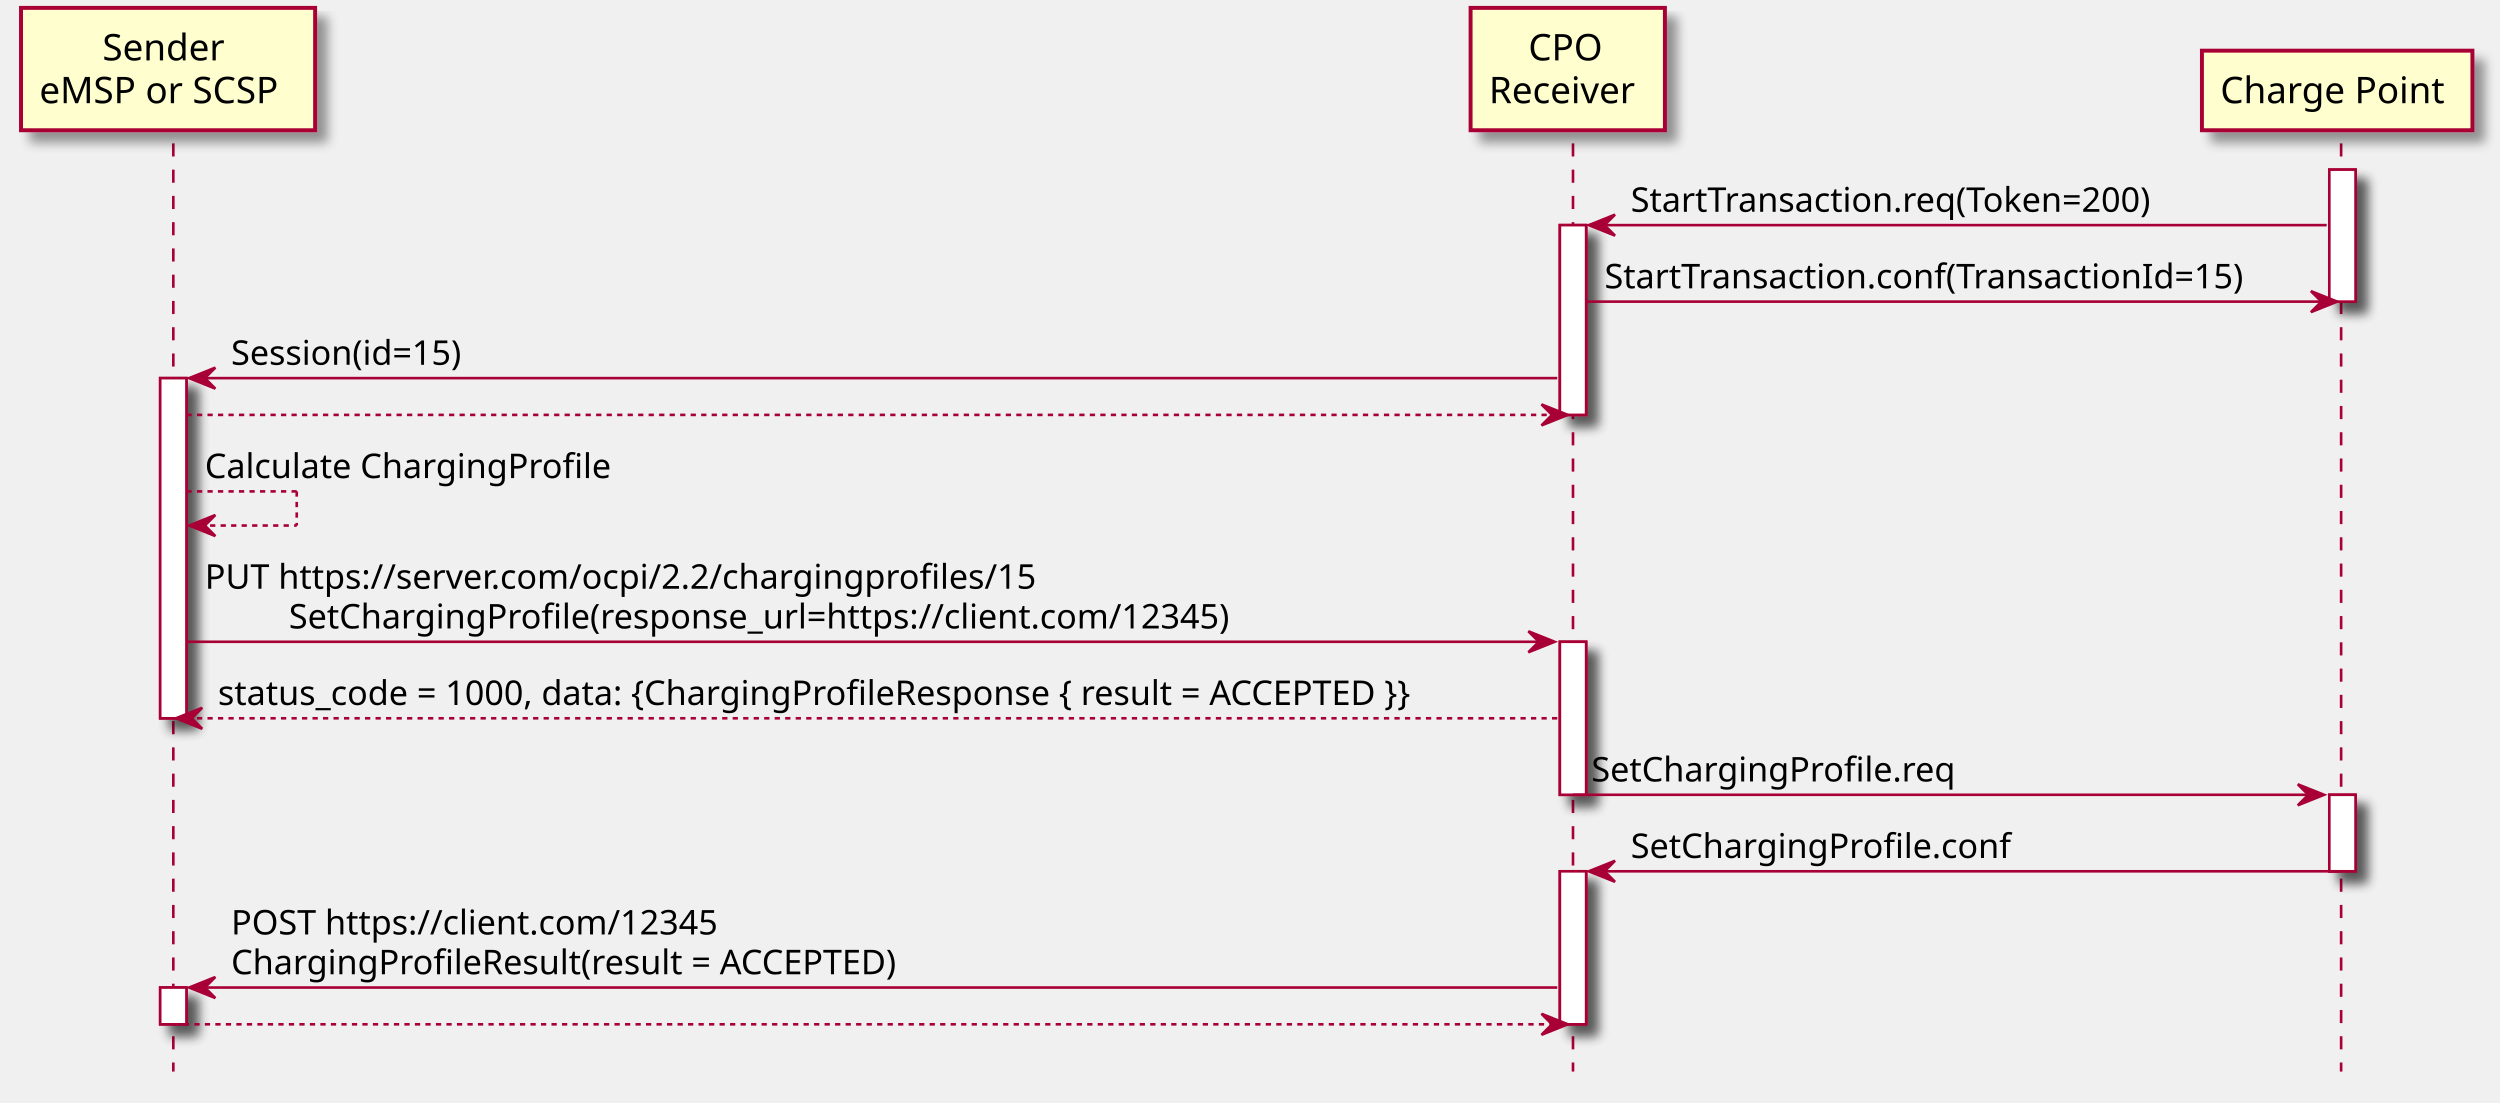
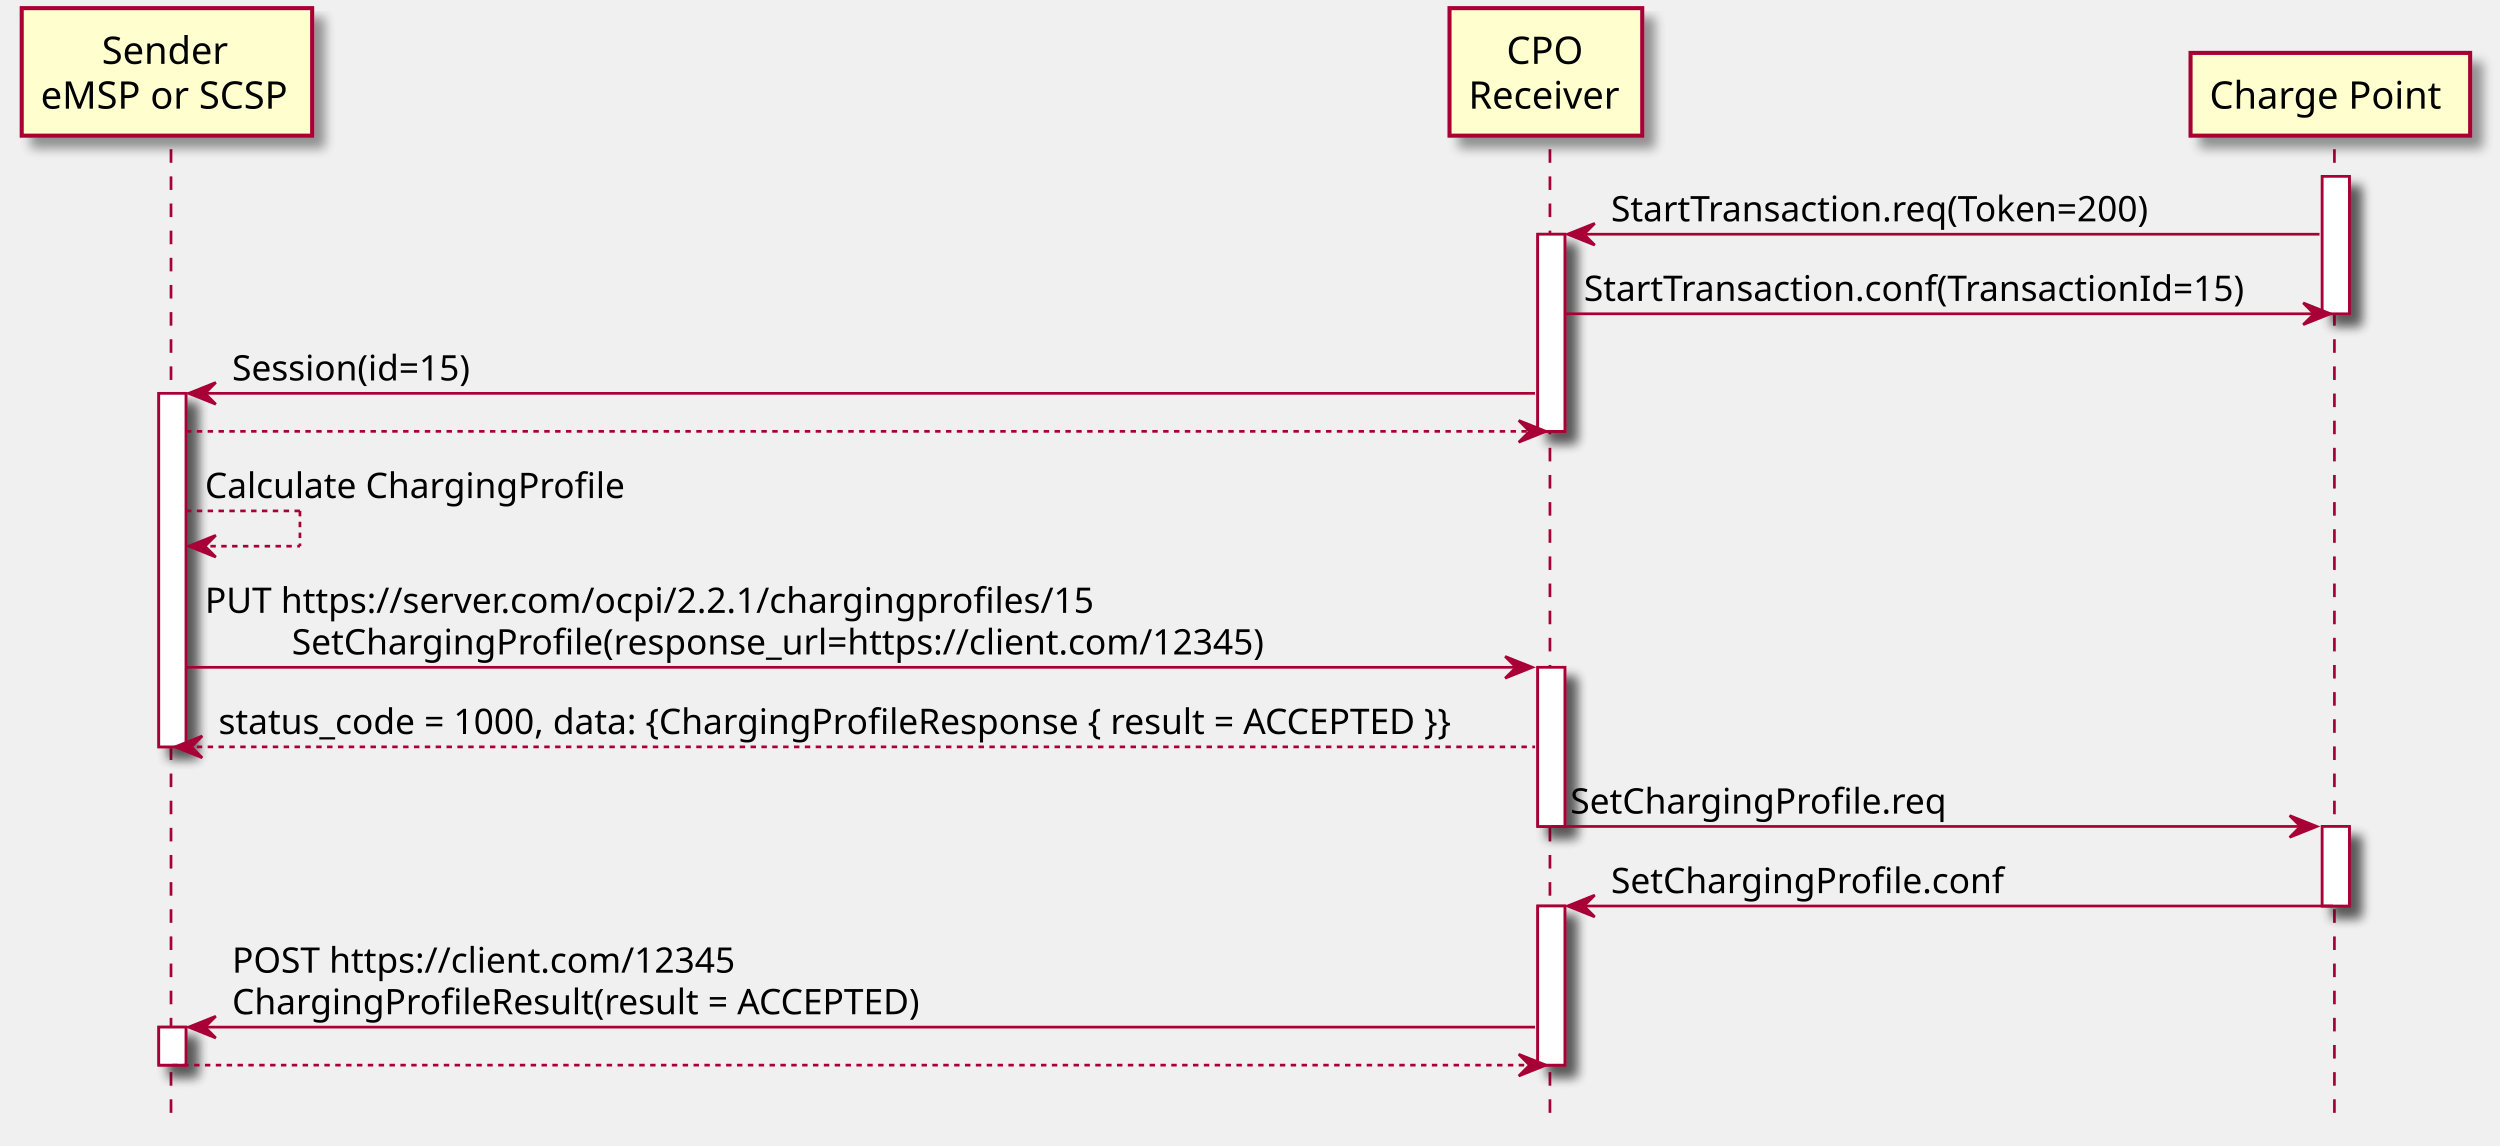
- <svg xmlns="http://www.w3.org/2000/svg" contentScriptType="application/ecmascript" contentStyleType="text/css" height="420px" preserveAspectRatio="none" style="width:952px;height:420px;" version="1.1" viewBox="0 0 952 420" width="952px" zoomAndPan="magnify">
+ <svg xmlns="http://www.w3.org/2000/svg" contentScriptType="application/ecmascript" contentStyleType="text/css" height="422px" preserveAspectRatio="none" style="width:921px;height:422px;" version="1.1" viewBox="0 0 921 422" width="921px" zoomAndPan="magnify">
  <defs>
-     <filter height="300%" id="f1m7oobdnq0dcm" width="300%" x="-1" y="-1">
+     <filter height="300%" id="f1qiv9bfk7fail" width="300%" x="-1" y="-1">
      <feGaussianBlur result="blurOut" stdDeviation="2.0" />
      <feColorMatrix in="blurOut" result="blurOut2" type="matrix" values="0 0 0 0 0 0 0 0 0 0 0 0 0 0 0 0 0 0 .4 0" />
      <feOffset dx="4.0" dy="4.0" in="blurOut2" result="blurOut3" />
      <feBlend in="SourceGraphic" in2="blurOut3" mode="normal" />
    </filter>
  </defs>
  <g>
-     <rect fill="#FFFFFF" filter="url(#f1m7oobdnq0dcm)" height="129.531" style="stroke: #A80036; stroke-width: 1.0;" width="10" x="61" y="143.992" />
-     <rect fill="#FFFFFF" filter="url(#f1m7oobdnq0dcm)" height="14" style="stroke: #A80036; stroke-width: 1.0;" width="10" x="61" y="376.055" />
-     <rect fill="#FFFFFF" filter="url(#f1m7oobdnq0dcm)" height="72.266" style="stroke: #A80036; stroke-width: 1.0;" width="10" x="594" y="85.727" />
-     <rect fill="#FFFFFF" filter="url(#f1m7oobdnq0dcm)" height="58.266" style="stroke: #A80036; stroke-width: 1.0;" width="10" x="594" y="244.391" />
-     <rect fill="#FFFFFF" filter="url(#f1m7oobdnq0dcm)" height="58.266" style="stroke: #A80036; stroke-width: 1.0;" width="10" x="594" y="331.789" />
-     <rect fill="#FFFFFF" filter="url(#f1m7oobdnq0dcm)" height="50.266" style="stroke: #A80036; stroke-width: 1.0;" width="10" x="887" y="64.594" />
-     <rect fill="#FFFFFF" filter="url(#f1m7oobdnq0dcm)" height="29.133" style="stroke: #A80036; stroke-width: 1.0;" width="10" x="887" y="302.656" />
-     <line style="stroke: #A80036; stroke-width: 1.0; stroke-dasharray: 5.0,5.0;" x1="66" x2="66" y1="54.594" y2="408.055" />
-     <line style="stroke: #A80036; stroke-width: 1.0; stroke-dasharray: 5.0,5.0;" x1="599" x2="599" y1="54.594" y2="408.055" />
-     <line style="stroke: #A80036; stroke-width: 1.0; stroke-dasharray: 5.0,5.0;" x1="891.5" x2="891.5" y1="54.594" y2="408.055" />
-     <rect fill="#FEFECE" filter="url(#f1m7oobdnq0dcm)" height="46.594" style="stroke: #A80036; stroke-width: 1.5;" width="112" x="8" y="3" />
-     <text fill="#000000" font-family="sans-serif" font-size="14" lengthAdjust="spacingAndGlyphs" textLength="50" x="39" y="22.995">Sender</text>
-     <text fill="#000000" font-family="sans-serif" font-size="14" lengthAdjust="spacingAndGlyphs" textLength="98" x="15" y="39.292">eMSP or SCSP</text>
-     <rect fill="#FEFECE" filter="url(#f1m7oobdnq0dcm)" height="46.594" style="stroke: #A80036; stroke-width: 1.5;" width="74" x="560" y="3" />
-     <text fill="#000000" font-family="sans-serif" font-size="14" lengthAdjust="spacingAndGlyphs" textLength="30" x="582" y="22.995">CPO</text>
-     <text fill="#000000" font-family="sans-serif" font-size="14" lengthAdjust="spacingAndGlyphs" textLength="60" x="567" y="39.292">Receiver</text>
-     <rect fill="#FEFECE" filter="url(#f1m7oobdnq0dcm)" height="30.297" style="stroke: #A80036; stroke-width: 1.5;" width="103" x="838.5" y="19.297" />
-     <text fill="#000000" font-family="sans-serif" font-size="14" lengthAdjust="spacingAndGlyphs" textLength="89" x="845.5" y="39.292">Charge Point</text>
-     <rect fill="#FFFFFF" filter="url(#f1m7oobdnq0dcm)" height="129.531" style="stroke: #A80036; stroke-width: 1.0;" width="10" x="61" y="143.992" />
-     <rect fill="#FFFFFF" filter="url(#f1m7oobdnq0dcm)" height="14" style="stroke: #A80036; stroke-width: 1.0;" width="10" x="61" y="376.055" />
-     <rect fill="#FFFFFF" filter="url(#f1m7oobdnq0dcm)" height="72.266" style="stroke: #A80036; stroke-width: 1.0;" width="10" x="594" y="85.727" />
-     <rect fill="#FFFFFF" filter="url(#f1m7oobdnq0dcm)" height="58.266" style="stroke: #A80036; stroke-width: 1.0;" width="10" x="594" y="244.391" />
-     <rect fill="#FFFFFF" filter="url(#f1m7oobdnq0dcm)" height="58.266" style="stroke: #A80036; stroke-width: 1.0;" width="10" x="594" y="331.789" />
-     <rect fill="#FFFFFF" filter="url(#f1m7oobdnq0dcm)" height="50.266" style="stroke: #A80036; stroke-width: 1.0;" width="10" x="887" y="64.594" />
-     <rect fill="#FFFFFF" filter="url(#f1m7oobdnq0dcm)" height="29.133" style="stroke: #A80036; stroke-width: 1.0;" width="10" x="887" y="302.656" />
-     <polygon fill="#A80036" points="615,81.727,605,85.727,615,89.727,611,85.727" style="stroke: #A80036; stroke-width: 1.0;" />
-     <line style="stroke: #A80036; stroke-width: 1.0;" x1="609" x2="886" y1="85.727" y2="85.727" />
-     <text fill="#000000" font-family="sans-serif" font-size="13" lengthAdjust="spacingAndGlyphs" textLength="214" x="621" y="80.661">StartTransaction.req(Token=200)</text>
-     <polygon fill="#A80036" points="880,110.859,890,114.859,880,118.859,884,114.859" style="stroke: #A80036; stroke-width: 1.0;" />
-     <line style="stroke: #A80036; stroke-width: 1.0;" x1="604" x2="886" y1="114.859" y2="114.859" />
-     <text fill="#000000" font-family="sans-serif" font-size="13" lengthAdjust="spacingAndGlyphs" textLength="259" x="611" y="109.793">StartTransaction.conf(TransactionId=15)</text>
-     <polygon fill="#A80036" points="82,139.992,72,143.992,82,147.992,78,143.992" style="stroke: #A80036; stroke-width: 1.0;" />
-     <line style="stroke: #A80036; stroke-width: 1.0;" x1="76" x2="593" y1="143.992" y2="143.992" />
-     <text fill="#000000" font-family="sans-serif" font-size="13" lengthAdjust="spacingAndGlyphs" textLength="98" x="88" y="138.926">Session(id=15)</text>
-     <polygon fill="#A80036" points="587,153.992,597,157.992,587,161.992,591,157.992" style="stroke: #A80036; stroke-width: 1.0;" />
-     <line style="stroke: #A80036; stroke-width: 1.0; stroke-dasharray: 2.0,2.0;" x1="71" x2="593" y1="157.992" y2="157.992" />
-     <line style="stroke: #A80036; stroke-width: 1.0; stroke-dasharray: 2.0,2.0;" x1="71" x2="113" y1="187.125" y2="187.125" />
-     <line style="stroke: #A80036; stroke-width: 1.0; stroke-dasharray: 2.0,2.0;" x1="113" x2="113" y1="187.125" y2="200.125" />
-     <line style="stroke: #A80036; stroke-width: 1.0; stroke-dasharray: 2.0,2.0;" x1="72" x2="113" y1="200.125" y2="200.125" />
-     <polygon fill="#A80036" points="82,196.125,72,200.125,82,204.125,78,200.125" style="stroke: #A80036; stroke-width: 1.0;" />
-     <text fill="#000000" font-family="sans-serif" font-size="13" lengthAdjust="spacingAndGlyphs" textLength="159" x="78" y="182.059">Calculate ChargingProfile</text>
-     <polygon fill="#A80036" points="582,240.391,592,244.391,582,248.391,586,244.391" style="stroke: #A80036; stroke-width: 1.0;" />
-     <line style="stroke: #A80036; stroke-width: 1.0;" x1="71" x2="588" y1="244.391" y2="244.391" />
-     <text fill="#000000" font-family="sans-serif" font-size="13" lengthAdjust="spacingAndGlyphs" textLength="325" x="78" y="224.192">PUT https://server.com/ocpi/2.2/chargingprofiles/15</text>
-     <text fill="#000000" font-family="sans-serif" font-size="13" lengthAdjust="spacingAndGlyphs" textLength="376" x="110" y="239.325">SetChargingProfile(response_url=https://client.com/12345)</text>
-     <polygon fill="#A80036" points="77,269.523,67,273.523,77,277.523,73,273.523" style="stroke: #A80036; stroke-width: 1.0;" />
-     <line style="stroke: #A80036; stroke-width: 1.0; stroke-dasharray: 2.0,2.0;" x1="71" x2="593" y1="273.523" y2="273.523" />
-     <text fill="#000000" font-family="sans-serif" font-size="13" lengthAdjust="spacingAndGlyphs" textLength="499" x="83" y="268.457">status_code = 1000, data: {ChargingProfileResponse { result = ACCEPTED }}</text>
-     <polygon fill="#A80036" points="875,298.656,885,302.656,875,306.656,879,302.656" style="stroke: #A80036; stroke-width: 1.0;" />
-     <line style="stroke: #A80036; stroke-width: 1.0;" x1="599" x2="881" y1="302.656" y2="302.656" />
-     <text fill="#000000" font-family="sans-serif" font-size="13" lengthAdjust="spacingAndGlyphs" textLength="143" x="606" y="297.59">SetChargingProfile.req</text>
-     <polygon fill="#A80036" points="615,327.789,605,331.789,615,335.789,611,331.789" style="stroke: #A80036; stroke-width: 1.0;" />
-     <line style="stroke: #A80036; stroke-width: 1.0;" x1="609" x2="891" y1="331.789" y2="331.789" />
-     <text fill="#000000" font-family="sans-serif" font-size="13" lengthAdjust="spacingAndGlyphs" textLength="149" x="621" y="326.723">SetChargingProfile.conf</text>
-     <polygon fill="#A80036" points="82,372.055,72,376.055,82,380.055,78,376.055" style="stroke: #A80036; stroke-width: 1.0;" />
-     <line style="stroke: #A80036; stroke-width: 1.0;" x1="76" x2="593" y1="376.055" y2="376.055" />
-     <text fill="#000000" font-family="sans-serif" font-size="13" lengthAdjust="spacingAndGlyphs" textLength="193" x="88" y="355.856">POST https://client.com/12345</text>
-     <text fill="#000000" font-family="sans-serif" font-size="13" lengthAdjust="spacingAndGlyphs" textLength="268" x="88" y="370.989">ChargingProfileResult(result = ACCEPTED)</text>
-     <polygon fill="#A80036" points="587,386.055,597,390.055,587,394.055,591,390.055" style="stroke: #A80036; stroke-width: 1.0;" />
-     <line style="stroke: #A80036; stroke-width: 1.0; stroke-dasharray: 2.0,2.0;" x1="66" x2="593" y1="390.055" y2="390.055" />
+     <rect fill="#FFFFFF" filter="url(#f1qiv9bfk7fail)" height="130.242" style="stroke: #A80036; stroke-width: 1.0;" width="10" x="58.5" y="144.908" />
+     <rect fill="#FFFFFF" filter="url(#f1qiv9bfk7fail)" height="14" style="stroke: #A80036; stroke-width: 1.0;" width="10" x="58.5" y="378.393" />
+     <rect fill="#FFFFFF" filter="url(#f1qiv9bfk7fail)" height="72.621" style="stroke: #A80036; stroke-width: 1.0;" width="10" x="566.5" y="86.287" />
+     <rect fill="#FFFFFF" filter="url(#f1qiv9bfk7fail)" height="58.621" style="stroke: #A80036; stroke-width: 1.0;" width="10" x="566.5" y="245.84" />
+     <rect fill="#FFFFFF" filter="url(#f1qiv9bfk7fail)" height="58.621" style="stroke: #A80036; stroke-width: 1.0;" width="10" x="566.5" y="333.772" />
+     <rect fill="#FFFFFF" filter="url(#f1qiv9bfk7fail)" height="50.621" style="stroke: #A80036; stroke-width: 1.0;" width="10" x="855.5" y="64.977" />
+     <rect fill="#FFFFFF" filter="url(#f1qiv9bfk7fail)" height="29.311" style="stroke: #A80036; stroke-width: 1.0;" width="10" x="855.5" y="304.461" />
+     <line style="stroke: #A80036; stroke-width: 1.0; stroke-dasharray: 5.0,5.0;" x1="63" x2="63" y1="54.977" y2="410.393" />
+     <line style="stroke: #A80036; stroke-width: 1.0; stroke-dasharray: 5.0,5.0;" x1="571" x2="571" y1="54.977" y2="410.393" />
+     <line style="stroke: #A80036; stroke-width: 1.0; stroke-dasharray: 5.0,5.0;" x1="860" x2="860" y1="54.977" y2="410.393" />
+     <rect fill="#FEFECE" filter="url(#f1qiv9bfk7fail)" height="46.977" style="stroke: #A80036; stroke-width: 1.5;" width="107" x="8" y="3" />
+     <text fill="#000000" font-family="sans-serif" font-size="14" lengthAdjust="spacingAndGlyphs" textLength="48" x="37.5" y="23.535">Sender</text>
+     <text fill="#000000" font-family="sans-serif" font-size="14" lengthAdjust="spacingAndGlyphs" textLength="93" x="15" y="40.023">eMSP or SCSP</text>
+     <rect fill="#FEFECE" filter="url(#f1qiv9bfk7fail)" height="46.977" style="stroke: #A80036; stroke-width: 1.5;" width="71" x="534" y="3" />
+     <text fill="#000000" font-family="sans-serif" font-size="14" lengthAdjust="spacingAndGlyphs" textLength="29" x="555" y="23.535">CPO</text>
+     <text fill="#000000" font-family="sans-serif" font-size="14" lengthAdjust="spacingAndGlyphs" textLength="57" x="541" y="40.023">Receiver</text>
+     <rect fill="#FEFECE" filter="url(#f1qiv9bfk7fail)" height="30.488" style="stroke: #A80036; stroke-width: 1.5;" width="103" x="807" y="19.488" />
+     <text fill="#000000" font-family="sans-serif" font-size="14" lengthAdjust="spacingAndGlyphs" textLength="89" x="814" y="40.023">Charge Point</text>
+     <rect fill="#FFFFFF" filter="url(#f1qiv9bfk7fail)" height="130.242" style="stroke: #A80036; stroke-width: 1.0;" width="10" x="58.5" y="144.908" />
+     <rect fill="#FFFFFF" filter="url(#f1qiv9bfk7fail)" height="14" style="stroke: #A80036; stroke-width: 1.0;" width="10" x="58.5" y="378.393" />
+     <rect fill="#FFFFFF" filter="url(#f1qiv9bfk7fail)" height="72.621" style="stroke: #A80036; stroke-width: 1.0;" width="10" x="566.5" y="86.287" />
+     <rect fill="#FFFFFF" filter="url(#f1qiv9bfk7fail)" height="58.621" style="stroke: #A80036; stroke-width: 1.0;" width="10" x="566.5" y="245.84" />
+     <rect fill="#FFFFFF" filter="url(#f1qiv9bfk7fail)" height="58.621" style="stroke: #A80036; stroke-width: 1.0;" width="10" x="566.5" y="333.772" />
+     <rect fill="#FFFFFF" filter="url(#f1qiv9bfk7fail)" height="50.621" style="stroke: #A80036; stroke-width: 1.0;" width="10" x="855.5" y="64.977" />
+     <rect fill="#FFFFFF" filter="url(#f1qiv9bfk7fail)" height="29.311" style="stroke: #A80036; stroke-width: 1.0;" width="10" x="855.5" y="304.461" />
+     <polygon fill="#A80036" points="587.5,82.287,577.5,86.287,587.5,90.287,583.5,86.287" style="stroke: #A80036; stroke-width: 1.0;" />
+     <line style="stroke: #A80036; stroke-width: 1.0;" x1="581.5" x2="854.5" y1="86.287" y2="86.287" />
+     <text fill="#000000" font-family="sans-serif" font-size="13" lengthAdjust="spacingAndGlyphs" textLength="208" x="593.5" y="81.545">StartTransaction.req(Token=200)</text>
+     <polygon fill="#A80036" points="848.5,111.598,858.5,115.598,848.5,119.598,852.5,115.598" style="stroke: #A80036; stroke-width: 1.0;" />
+     <line style="stroke: #A80036; stroke-width: 1.0;" x1="576.5" x2="854.5" y1="115.598" y2="115.598" />
+     <text fill="#000000" font-family="sans-serif" font-size="13" lengthAdjust="spacingAndGlyphs" textLength="255" x="583.5" y="110.856">StartTransaction.conf(TransactionId=15)</text>
+     <polygon fill="#A80036" points="79.5,140.908,69.5,144.908,79.5,148.908,75.5,144.908" style="stroke: #A80036; stroke-width: 1.0;" />
+     <line style="stroke: #A80036; stroke-width: 1.0;" x1="73.5" x2="565.5" y1="144.908" y2="144.908" />
+     <text fill="#000000" font-family="sans-serif" font-size="13" lengthAdjust="spacingAndGlyphs" textLength="94" x="85.5" y="140.166">Session(id=15)</text>
+     <polygon fill="#A80036" points="559.5,154.908,569.5,158.908,559.5,162.908,563.5,158.908" style="stroke: #A80036; stroke-width: 1.0;" />
+     <line style="stroke: #A80036; stroke-width: 1.0; stroke-dasharray: 2.0,2.0;" x1="68.5" x2="565.5" y1="158.908" y2="158.908" />
+     <line style="stroke: #A80036; stroke-width: 1.0; stroke-dasharray: 2.0,2.0;" x1="68.5" x2="110.5" y1="188.219" y2="188.219" />
+     <line style="stroke: #A80036; stroke-width: 1.0; stroke-dasharray: 2.0,2.0;" x1="110.5" x2="110.5" y1="188.219" y2="201.219" />
+     <line style="stroke: #A80036; stroke-width: 1.0; stroke-dasharray: 2.0,2.0;" x1="69.5" x2="110.5" y1="201.219" y2="201.219" />
+     <polygon fill="#A80036" points="79.5,197.219,69.5,201.219,79.5,205.219,75.5,201.219" style="stroke: #A80036; stroke-width: 1.0;" />
+     <text fill="#000000" font-family="sans-serif" font-size="13" lengthAdjust="spacingAndGlyphs" textLength="159" x="75.5" y="183.477">Calculate ChargingProfile</text>
+     <polygon fill="#A80036" points="554.5,241.84,564.5,245.84,554.5,249.84,558.5,245.84" style="stroke: #A80036; stroke-width: 1.0;" />
+     <line style="stroke: #A80036; stroke-width: 1.0;" x1="68.5" x2="560.5" y1="245.84" y2="245.84" />
+     <text fill="#000000" font-family="sans-serif" font-size="13" lengthAdjust="spacingAndGlyphs" textLength="354" x="75.5" y="225.787">PUT https://server.com/ocpi/2.2.1/chargingprofiles/15</text>
+     <text fill="#000000" font-family="sans-serif" font-size="13" lengthAdjust="spacingAndGlyphs" textLength="379" x="107.5" y="241.098">SetChargingProfile(response_url=https://client.com/12345)</text>
+     <polygon fill="#A80036" points="74.5,271.15,64.5,275.15,74.5,279.15,70.5,275.15" style="stroke: #A80036; stroke-width: 1.0;" />
+     <line style="stroke: #A80036; stroke-width: 1.0; stroke-dasharray: 2.0,2.0;" x1="68.5" x2="565.5" y1="275.15" y2="275.15" />
+     <text fill="#000000" font-family="sans-serif" font-size="13" lengthAdjust="spacingAndGlyphs" textLength="474" x="80.5" y="270.408">status_code = 1000, data: {ChargingProfileResponse { result = ACCEPTED }}</text>
+     <polygon fill="#A80036" points="843.5,300.461,853.5,304.461,843.5,308.461,847.5,304.461" style="stroke: #A80036; stroke-width: 1.0;" />
+     <line style="stroke: #A80036; stroke-width: 1.0;" x1="571.5" x2="849.5" y1="304.461" y2="304.461" />
+     <text fill="#000000" font-family="sans-serif" font-size="13" lengthAdjust="spacingAndGlyphs" textLength="140" x="578.5" y="299.719">SetChargingProfile.req</text>
+     <polygon fill="#A80036" points="587.5,329.772,577.5,333.772,587.5,337.772,583.5,333.772" style="stroke: #A80036; stroke-width: 1.0;" />
+     <line style="stroke: #A80036; stroke-width: 1.0;" x1="581.5" x2="859.5" y1="333.772" y2="333.772" />
+     <text fill="#000000" font-family="sans-serif" font-size="13" lengthAdjust="spacingAndGlyphs" textLength="148" x="593.5" y="329.029">SetChargingProfile.conf</text>
+     <polygon fill="#A80036" points="79.5,374.393,69.5,378.393,79.5,382.393,75.5,378.393" style="stroke: #A80036; stroke-width: 1.0;" />
+     <line style="stroke: #A80036; stroke-width: 1.0;" x1="73.5" x2="565.5" y1="378.393" y2="378.393" />
+     <text fill="#000000" font-family="sans-serif" font-size="13" lengthAdjust="spacingAndGlyphs" textLength="200" x="85.5" y="358.34">POST https://client.com/12345</text>
+     <text fill="#000000" font-family="sans-serif" font-size="13" lengthAdjust="spacingAndGlyphs" textLength="264" x="85.5" y="373.65">ChargingProfileResult(result = ACCEPTED)</text>
+     <polygon fill="#A80036" points="559.5,388.393,569.5,392.393,559.5,396.393,563.5,392.393" style="stroke: #A80036; stroke-width: 1.0;" />
+     <line style="stroke: #A80036; stroke-width: 1.0; stroke-dasharray: 2.0,2.0;" x1="63.5" x2="565.5" y1="392.393" y2="392.393" />
  </g>
</svg>
